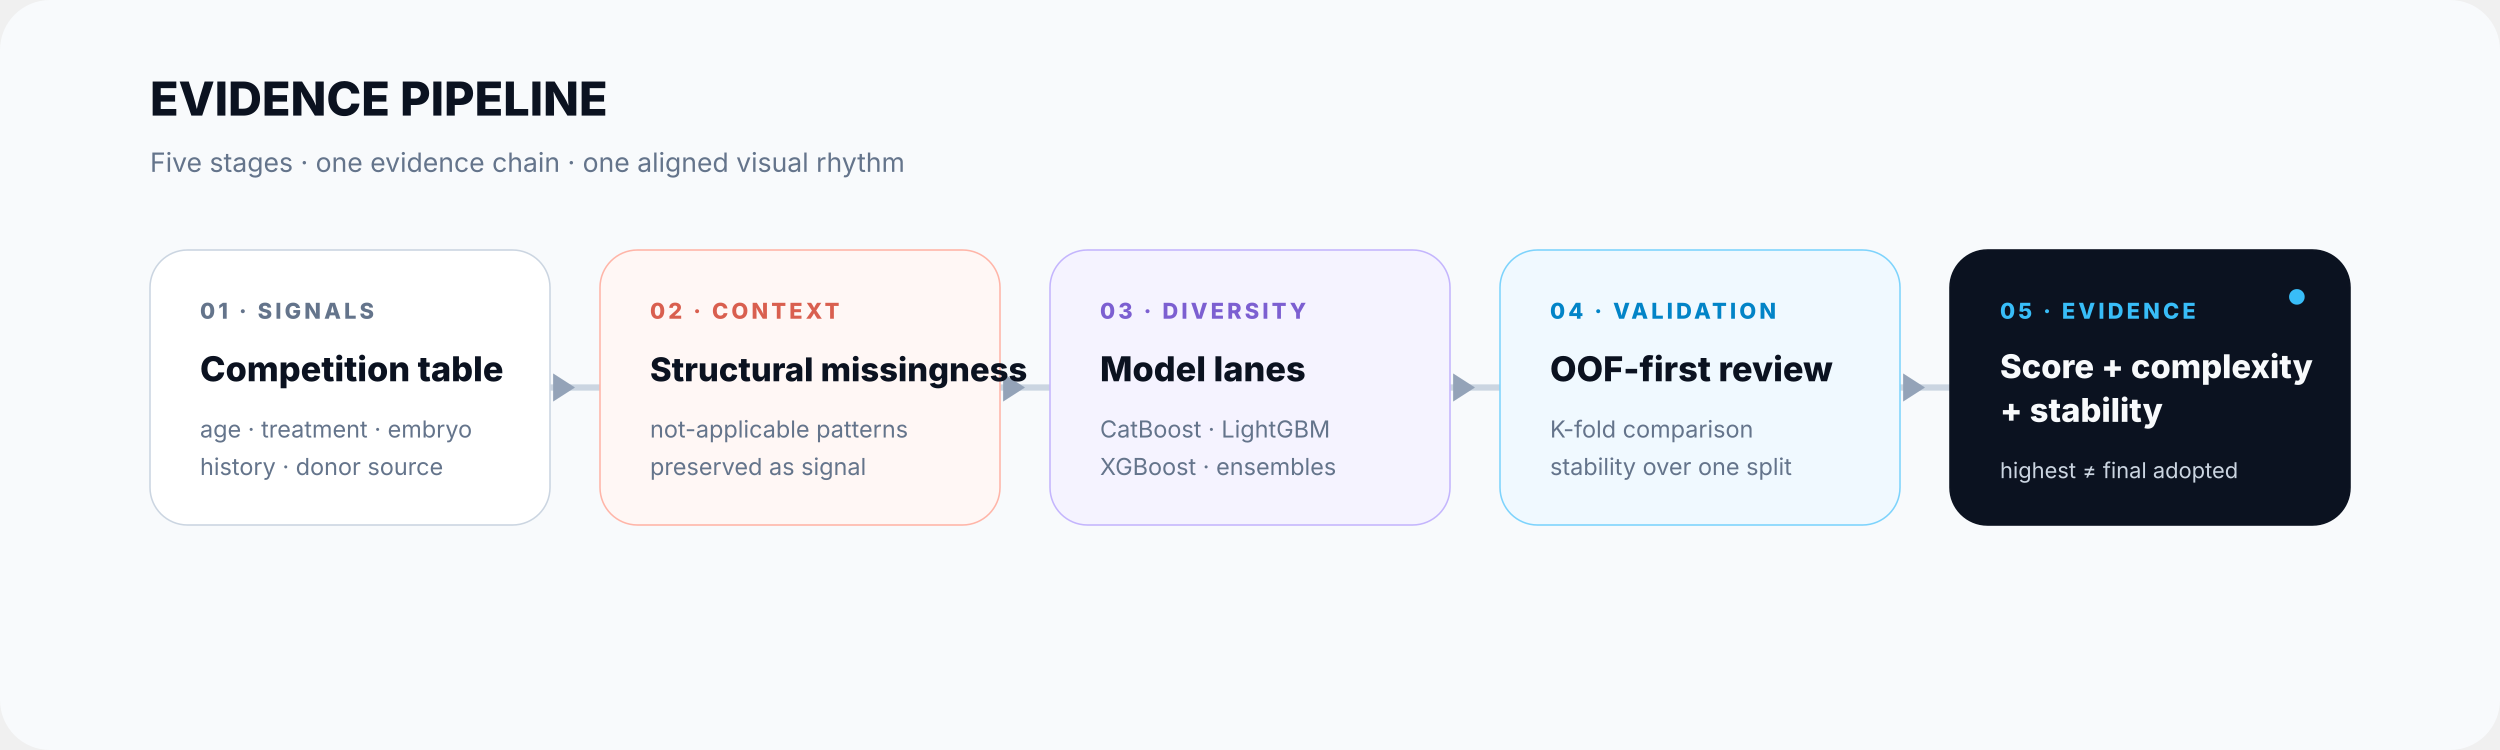
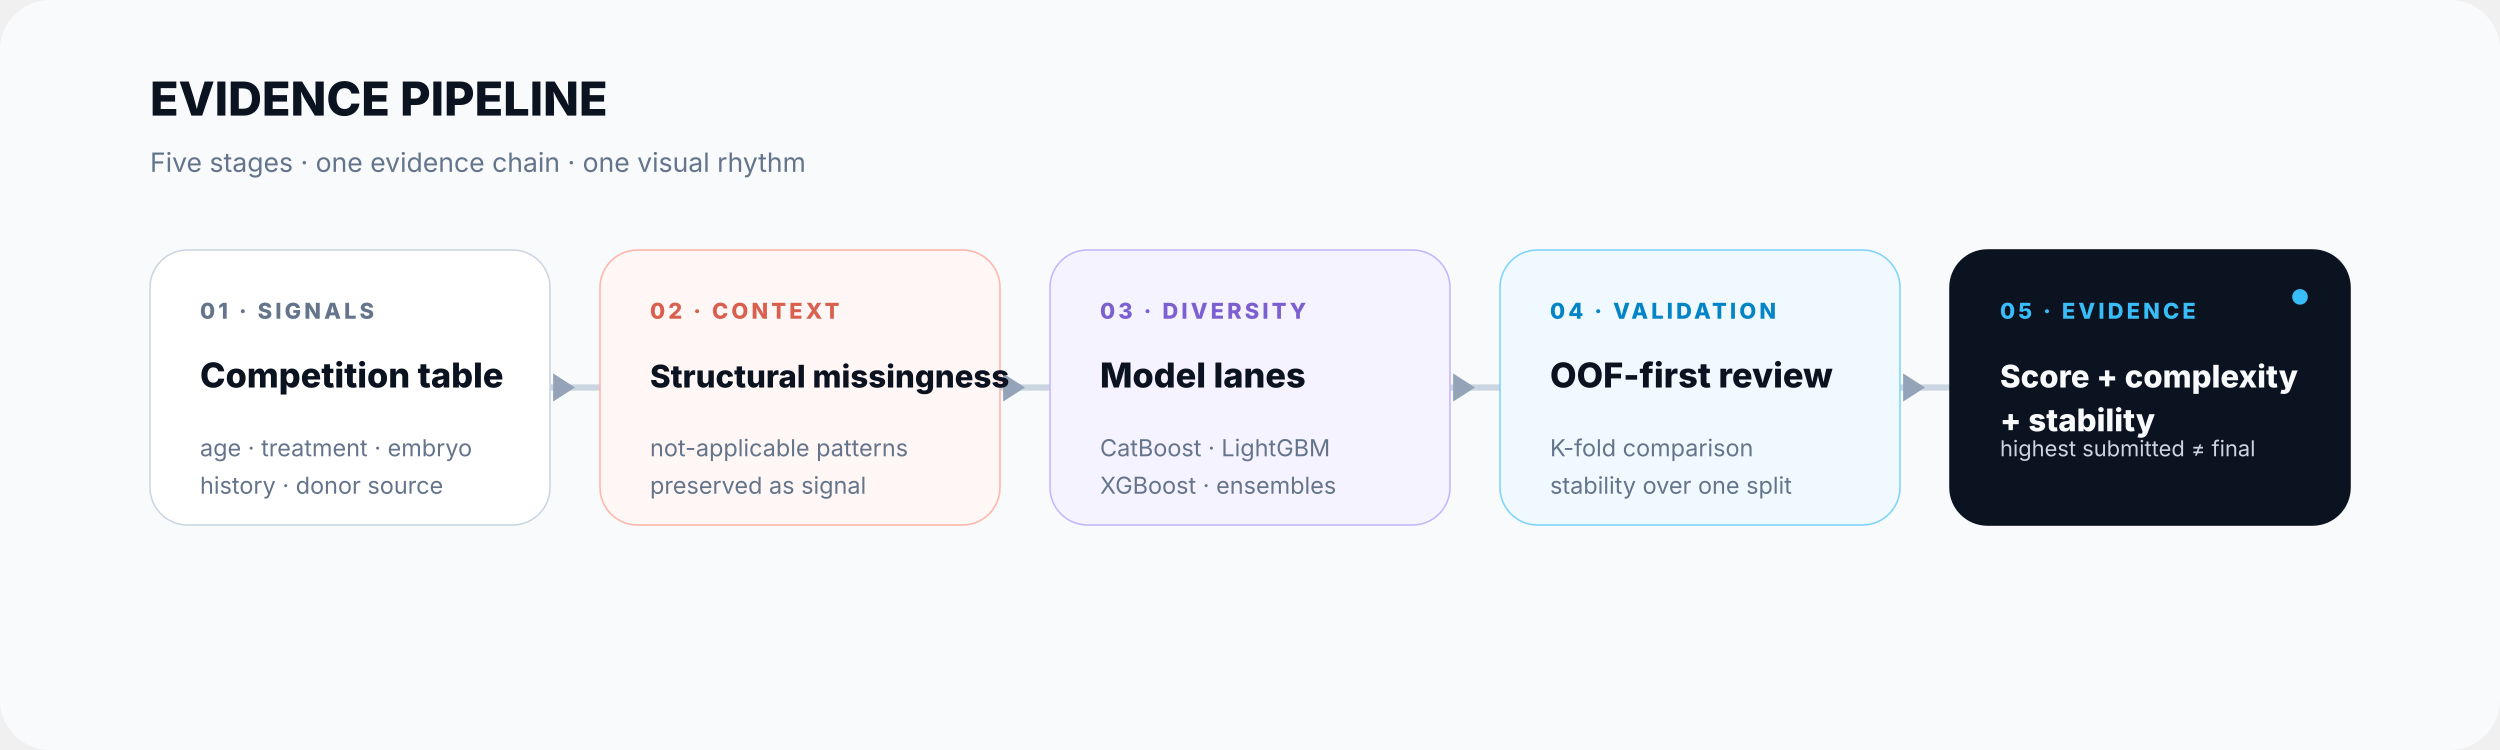
<svg xmlns="http://www.w3.org/2000/svg" width="1600" height="480" viewBox="0 0 1600 480" role="img" aria-labelledby="title desc">
  <rect width="1600" height="480" rx="32" fill="#F8FAFC" />
  <g font-family="system-ui, -apple-system, BlinkMacSystemFont, 'Segoe UI', sans-serif">
    <g data-title="true">
      <text x="96" y="74" fill="#0B1220" font-size="30" font-weight="830">
        <tspan>EVIDENCE PIPELINE</tspan>
      </text>
    </g>
    <text x="96" y="110" fill="#64748B" font-size="17">
-       <tspan>Five stages · one evidence chain · one aligned visual rhythm</tspan>
+       <tspan>Five stages · one evidence chain · one visual rhythm</tspan>
    </text>
    <path d="M224 248 H1376" stroke="#CBD5E1" stroke-width="4" />
    <g fill="#94A3B8">
      <path d="M368 248 l-14 -9 v18z" />
      <path d="M656 248 l-14 -9 v18z" />
      <path d="M944 248 l-14 -9 v18z" />
      <path d="M1232 248 l-14 -9 v18z" />
    </g>
-     <g data-card-row="true" data-grid="16">
-       <rect x="96" y="160" width="256" height="176" rx="24" fill="#FFFFFF" stroke="#CBD5E1" />
-       <rect x="384" y="160" width="256" height="176" rx="24" fill="#FFF7F5" stroke="#FFB5A8" />
-       <rect x="672" y="160" width="256" height="176" rx="24" fill="#F5F3FF" stroke="#C4B5FD" />
-       <rect x="960" y="160" width="256" height="176" rx="24" fill="#F0F9FF" stroke="#7DD3FC" />
-       <rect x="1248" y="160" width="256" height="176" rx="24" fill="#0B1220" stroke="#0B1220" />
+     <g data-card-set="row" data-grid="16">
+       <g data-card="signals">
+         <rect x="96" y="160" width="256" height="176" rx="24" fill="#FFFFFF" stroke="#CBD5E1" />
+         <text data-role="label" x="128" y="204" fill="#64748B" font-size="14" font-weight="820" letter-spacing="2">
+           <tspan>01 · SIGNALS</tspan>
+         </text>
+         <text data-role="primary" x="128" y="248" fill="#0B1220" font-size="22" font-weight="800">
+           <tspan>Competition table</tspan>
+         </text>
+         <text data-role="secondary" x="128" y="292" fill="#64748B" font-size="15">
+           <tspan x="128">age · treatment · embryo</tspan>
+           <tspan x="128" dy="24">history · donor source</tspan>
+         </text>
+       </g>
+       <g data-card="context">
+         <rect x="384" y="160" width="256" height="176" rx="24" fill="#FFF7F5" stroke="#FFB5A8" />
+         <text data-role="label" x="416" y="204" fill="#D95F4F" font-size="14" font-weight="820" letter-spacing="2">
+           <tspan>02 · CONTEXT</tspan>
+         </text>
+         <text data-role="primary" x="416" y="248" fill="#0B1220" font-size="20" font-weight="800">
+           <tspan>Structural missingness</tspan>
+         </text>
+         <text data-role="secondary" x="416" y="292" fill="#64748B" font-size="15">
+           <tspan x="416">not-applicable patterns</tspan>
+           <tspan x="416" dy="24">preserved as signal</tspan>
+         </text>
+       </g>
+       <g data-card="diversity">
+         <rect x="672" y="160" width="256" height="176" rx="24" fill="#F5F3FF" stroke="#C4B5FD" />
+         <text data-role="label" x="704" y="204" fill="#7C5FD1" font-size="14" font-weight="820" letter-spacing="2">
+           <tspan>03 · DIVERSITY</tspan>
+         </text>
+         <text data-role="primary" x="704" y="248" fill="#0B1220" font-size="22" font-weight="800">
+           <tspan>Model lanes</tspan>
+         </text>
+         <text data-role="secondary" x="704" y="292" fill="#64748B" font-size="15">
+           <tspan x="704">CatBoost · LightGBM</tspan>
+           <tspan x="704" dy="24">XGBoost · ensembles</tspan>
+         </text>
+       </g>
+       <g data-card="validation">
+         <rect x="960" y="160" width="256" height="176" rx="24" fill="#F0F9FF" stroke="#7DD3FC" />
+         <text data-role="label" x="992" y="204" fill="#0284C7" font-size="14" font-weight="820" letter-spacing="2">
+           <tspan>04 · VALIDATION</tspan>
+         </text>
+         <text data-role="primary" x="992" y="248" fill="#0B1220" font-size="22" font-weight="800">
+           <tspan>OOF-first review</tspan>
+         </text>
+         <text data-role="secondary" x="992" y="292" fill="#64748B" font-size="15">
+           <tspan x="992">K-fold comparison</tspan>
+           <tspan x="992" dy="24">stability over one split</tspan>
+         </text>
+       </g>
+       <g data-card="evidence">
+         <rect x="1248" y="160" width="256" height="176" rx="24" fill="#0B1220" stroke="#0B1220" />
+         <text data-role="label" x="1280" y="204" fill="#38BDF8" font-size="14" font-weight="820" letter-spacing="2">
+           <tspan>05 · EVIDENCE</tspan>
+         </text>
+         <text data-role="primary" x="1280" y="248" fill="#F8FAFC" font-size="20" font-weight="820">
+           <tspan x="1280">Score + complexity</tspan>
+           <tspan x="1280" dy="28">+ stability</tspan>
+         </text>
+         <text data-role="secondary" x="1280" y="292" fill="#CBD5E1" font-size="14">
+           <tspan>highest submitted ≠ final</tspan>
+         </text>
+       </g>
    </g>
-     <text x="128" y="204" fill="#64748B" font-size="14" font-weight="820" letter-spacing="2">
-       <tspan>01 · SIGNALS</tspan>
-     </text>
-     <text x="128" y="244" fill="#0B1220" font-size="22" font-weight="800">
-       <tspan>Competition table</tspan>
-     </text>
-     <text x="128" y="280" fill="#64748B" font-size="15">
-       <tspan>age · treatment · embryo</tspan>
-     </text>
-     <text x="128" y="304" fill="#64748B" font-size="15">
-       <tspan>history · donor source</tspan>
-     </text>
-     <text x="416" y="204" fill="#D95F4F" font-size="14" font-weight="820" letter-spacing="2">
-       <tspan>02 · CONTEXT</tspan>
-     </text>
-     <text x="416" y="244" fill="#0B1220" font-size="21" font-weight="800">
-       <tspan>Structural missingness</tspan>
-     </text>
-     <text x="416" y="280" fill="#64748B" font-size="15">
-       <tspan>not-applicable patterns</tspan>
-     </text>
-     <text x="416" y="304" fill="#64748B" font-size="15">
-       <tspan>preserved as signal</tspan>
-     </text>
-     <text x="704" y="204" fill="#7C5FD1" font-size="14" font-weight="820" letter-spacing="2">
-       <tspan>03 · DIVERSITY</tspan>
-     </text>
-     <text x="704" y="244" fill="#0B1220" font-size="22" font-weight="800">
-       <tspan>Model lanes</tspan>
-     </text>
-     <text x="704" y="280" fill="#64748B" font-size="15">
-       <tspan>CatBoost · LightGBM</tspan>
-     </text>
-     <text x="704" y="304" fill="#64748B" font-size="15">
-       <tspan>XGBoost · ensembles</tspan>
-     </text>
-     <text x="992" y="204" fill="#0284C7" font-size="14" font-weight="820" letter-spacing="2">
-       <tspan>04 · VALIDATION</tspan>
-     </text>
-     <text x="992" y="244" fill="#0B1220" font-size="22" font-weight="800">
-       <tspan>OOF-first review</tspan>
-     </text>
-     <text x="992" y="280" fill="#64748B" font-size="15">
-       <tspan>K-fold comparison</tspan>
-     </text>
-     <text x="992" y="304" fill="#64748B" font-size="15">
-       <tspan>stability over one split</tspan>
-     </text>
-     <text x="1280" y="204" fill="#38BDF8" font-size="14" font-weight="820" letter-spacing="2">
-       <tspan>05 · EVIDENCE</tspan>
-     </text>
-     <text x="1280" y="242" fill="#F8FAFC" font-size="21" font-weight="820">
-       <tspan>Score + complexity</tspan>
-     </text>
-     <text x="1280" y="270" fill="#F8FAFC" font-size="21" font-weight="820">
-       <tspan>+ stability</tspan>
-     </text>
-     <text x="1280" y="306" fill="#CBD5E1" font-size="14">
-       <tspan>highest ≠ final adopted</tspan>
-     </text>
-     <circle cx="1470" cy="190" r="5" fill="#38BDF8">
-       <animate attributeName="opacity" values="0.3;0.95;0.3" dur="4.8s" repeatCount="indefinite" />
-     </circle>
+     <g data-motion-role="ambient">
+       <circle cx="1472" cy="190" r="5" fill="#38BDF8">
+         <animate attributeName="opacity" values=".28;.9;.28" dur="8s" repeatCount="indefinite" />
+       </circle>
+     </g>
  </g>
</svg>
